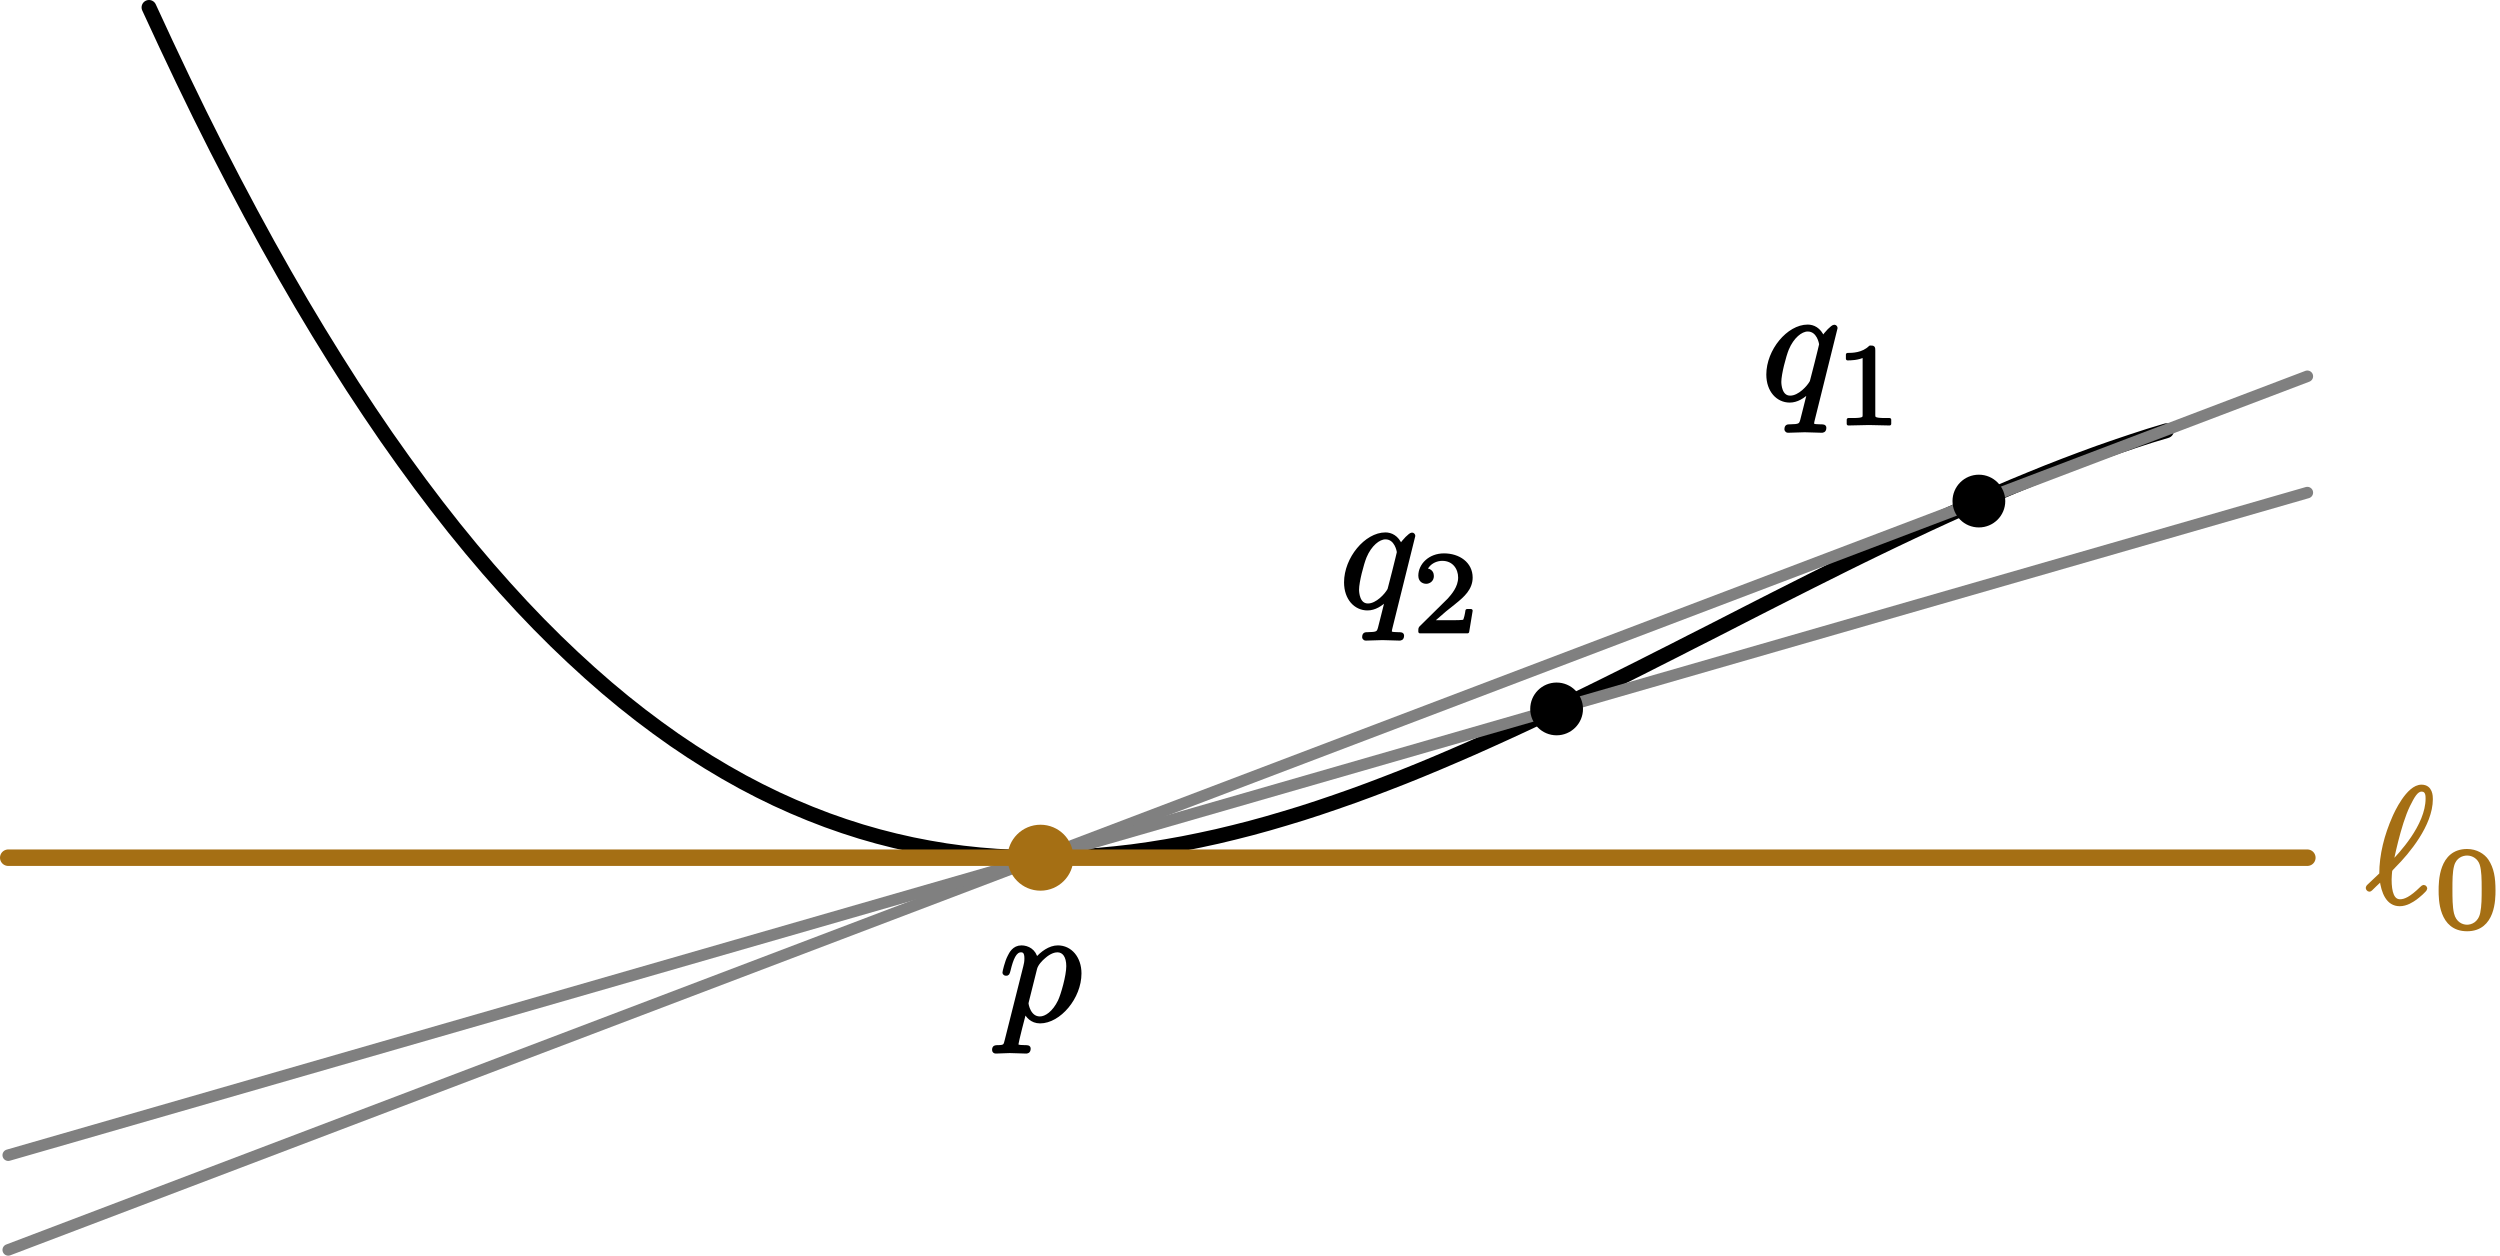
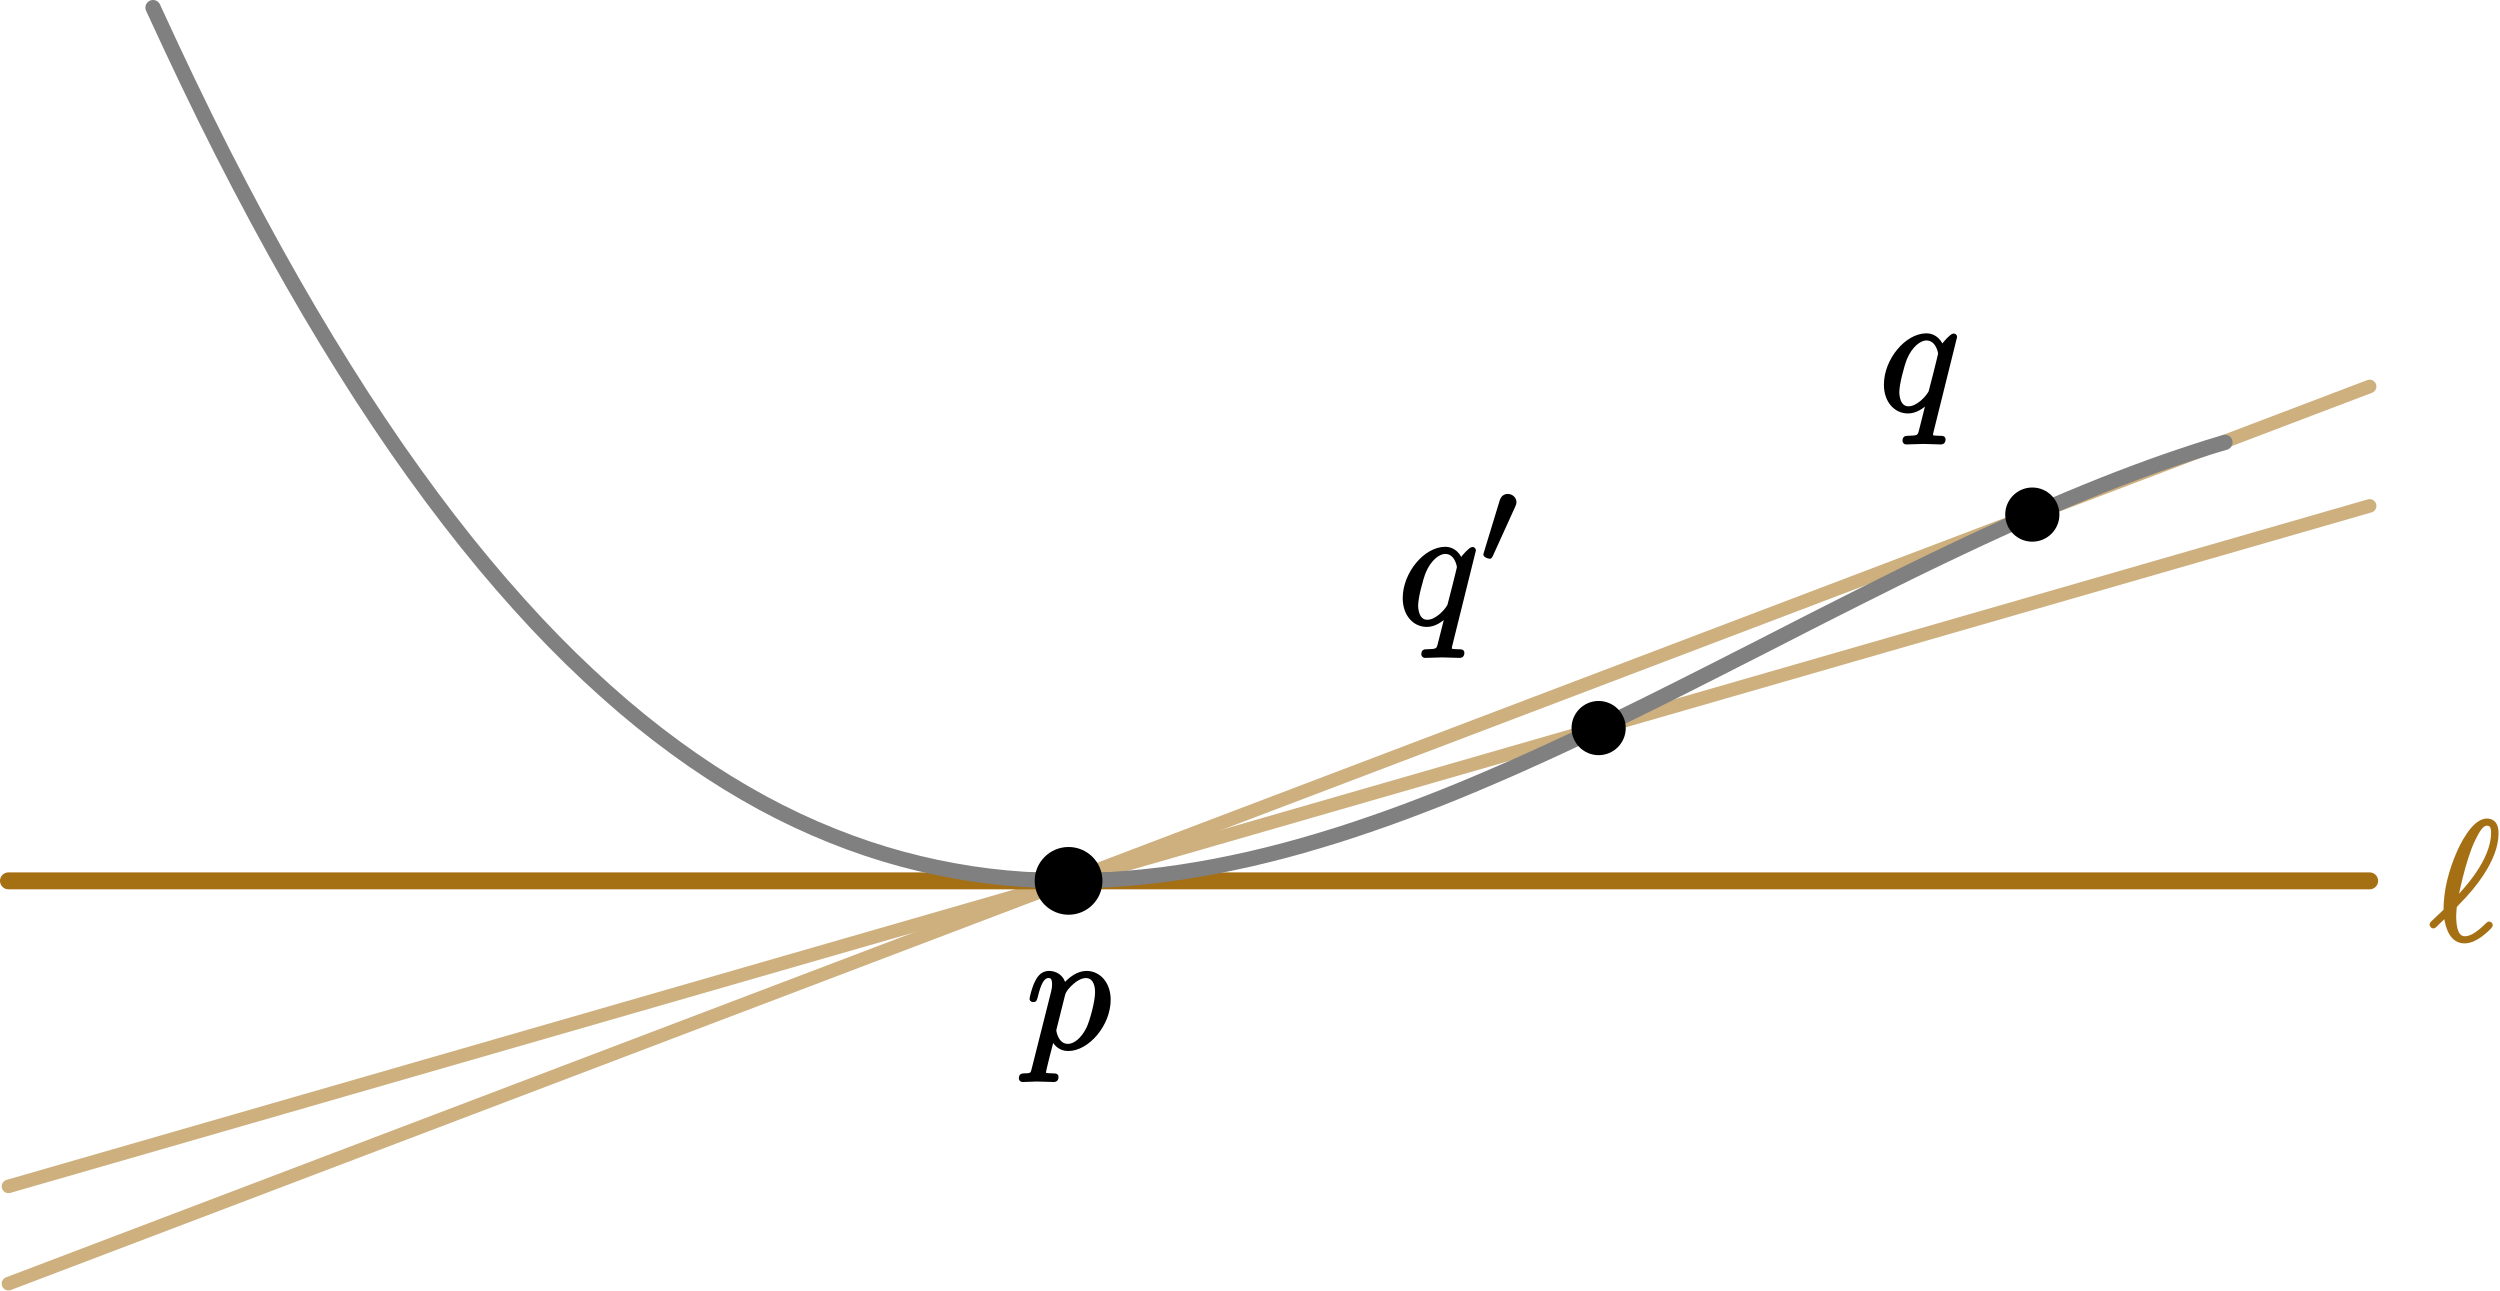
- <svg xmlns="http://www.w3.org/2000/svg" xmlns:xlink="http://www.w3.org/1999/xlink" version="1.1" width="151.041pt" height="75.863pt" viewBox="-70.01 -70.007 151.041 75.863">
+ <svg xmlns="http://www.w3.org/2000/svg" xmlns:xlink="http://www.w3.org/1999/xlink" version="1.1" width="147.07pt" height="75.913pt" viewBox="-70.01 -70.007 147.07 75.913">
  <defs>
-     <path id="g1-48" d="M3.599-2.225C3.599-2.992 3.508-3.543 3.187-4.031C2.971-4.352 2.538-4.631 1.981-4.631C.363-4.631 .363-2.727 .363-2.225S.363 .139 1.981 .139S3.599-1.723 3.599-2.225ZM1.981-.056C1.66-.056 1.234-.244 1.095-.816C.997-1.227 .997-1.799 .997-2.315C.997-2.824 .997-3.354 1.102-3.738C1.248-4.289 1.695-4.435 1.981-4.435C2.357-4.435 2.72-4.205 2.845-3.801C2.957-3.424 2.964-2.922 2.964-2.315C2.964-1.799 2.964-1.283 2.873-.844C2.734-.209 2.26-.056 1.981-.056Z" />
-     <path id="g1-49" d="M2.336-4.435C2.336-4.624 2.322-4.631 2.127-4.631C1.681-4.191 1.046-4.184 .76-4.184V-3.933C.928-3.933 1.388-3.933 1.771-4.129V-.572C1.771-.342 1.771-.251 1.074-.251H.809V0C.934-.007 1.792-.028 2.05-.028C2.267-.028 3.145-.007 3.299 0V-.251H3.034C2.336-.251 2.336-.342 2.336-.572V-4.435Z" />
-     <path id="g1-50" d="M3.522-1.269H3.285C3.264-1.116 3.194-.704 3.103-.635C3.048-.593 2.511-.593 2.413-.593H1.13C1.862-1.241 2.106-1.437 2.525-1.764C3.041-2.176 3.522-2.608 3.522-3.271C3.522-4.115 2.783-4.631 1.89-4.631C1.025-4.631 .439-4.024 .439-3.382C.439-3.027 .739-2.992 .809-2.992C.976-2.992 1.179-3.11 1.179-3.361C1.179-3.487 1.13-3.731 .767-3.731C.983-4.226 1.458-4.38 1.785-4.38C2.483-4.38 2.845-3.836 2.845-3.271C2.845-2.664 2.413-2.183 2.19-1.932L.509-.272C.439-.209 .439-.195 .439 0H3.313L3.522-1.269Z" />
-     <path id="g0-96" d="M.159-.986C.139-.956 .11-.927 .11-.887C.11-.837 .169-.757 .229-.757C.279-.757 .309-.787 .588-1.066C.667-1.136 .867-1.325 .946-1.405C1.046-.618 1.335 .12 2.062 .12C2.461 .12 2.809-.11 3.019-.259C3.158-.359 3.626-.747 3.626-.847C3.626-.877 3.597-.966 3.507-.966C3.477-.966 3.467-.956 3.377-.877C2.74-.249 2.371-.1 2.082-.1C1.634-.1 1.474-.618 1.474-1.395C1.474-1.455 1.494-1.913 1.524-1.963C1.544-1.993 1.544-2.012 1.743-2.212C2.55-3.019 3.965-4.702 3.965-6.247C3.965-6.416 3.965-7.024 3.377-7.024C2.55-7.024 1.813-5.38 1.714-5.151C1.235-4.065 .927-2.899 .927-1.714L.159-.986ZM1.574-2.381C1.594-2.491 2.022-4.702 2.59-5.868C2.859-6.406 3.068-6.804 3.387-6.804C3.726-6.804 3.726-6.446 3.726-6.286C3.726-4.623 2.052-2.879 1.574-2.381Z" />
-     <path id="g0-112" d="M.448 1.215C.369 1.554 .349 1.624-.09 1.624C-.209 1.624-.319 1.624-.319 1.813C-.319 1.893-.269 1.933-.189 1.933C.08 1.933 .369 1.903 .648 1.903C.976 1.903 1.315 1.933 1.634 1.933C1.684 1.933 1.813 1.933 1.813 1.733C1.813 1.624 1.714 1.624 1.574 1.624C1.076 1.624 1.076 1.554 1.076 1.465C1.076 1.345 1.494-.279 1.564-.528C1.694-.239 1.973 .11 2.481 .11C3.636 .11 4.882-1.345 4.882-2.809C4.882-3.746 4.314-4.403 3.557-4.403C3.059-4.403 2.58-4.045 2.252-3.656C2.152-4.194 1.724-4.403 1.355-4.403C.897-4.403 .707-4.015 .618-3.836C.438-3.497 .309-2.899 .309-2.869C.309-2.77 .408-2.77 .428-2.77C.528-2.77 .538-2.78 .598-2.999C.767-3.706 .966-4.184 1.325-4.184C1.494-4.184 1.634-4.105 1.634-3.726C1.634-3.497 1.604-3.387 1.564-3.218L.448 1.215ZM2.202-3.108C2.271-3.377 2.54-3.656 2.72-3.806C3.068-4.115 3.357-4.184 3.527-4.184C3.925-4.184 4.164-3.836 4.164-3.248S3.836-1.514 3.656-1.136C3.318-.438 2.839-.11 2.471-.11C1.813-.11 1.684-.936 1.684-.996C1.684-1.016 1.684-1.036 1.714-1.156L2.202-3.108Z" />
-     <path id="g0-113" d="M4.503-4.294C4.503-4.334 4.473-4.394 4.403-4.394C4.294-4.394 3.895-3.995 3.726-3.706C3.507-4.244 3.118-4.403 2.8-4.403C1.624-4.403 .399-2.929 .399-1.484C.399-.508 .986 .11 1.714 .11C2.142 .11 2.531-.13 2.889-.488C2.8-.139 2.471 1.205 2.441 1.295C2.361 1.574 2.281 1.614 1.724 1.624C1.594 1.624 1.494 1.624 1.494 1.823C1.494 1.833 1.494 1.933 1.624 1.933C1.943 1.933 2.291 1.903 2.62 1.903C2.959 1.903 3.318 1.933 3.646 1.933C3.696 1.933 3.826 1.933 3.826 1.733C3.826 1.624 3.726 1.624 3.567 1.624C3.088 1.624 3.088 1.554 3.088 1.465C3.088 1.395 3.108 1.335 3.128 1.245L4.503-4.294ZM1.743-.11C1.146-.11 1.106-.877 1.106-1.046C1.106-1.524 1.395-2.61 1.564-3.029C1.873-3.766 2.391-4.184 2.8-4.184C3.447-4.184 3.587-3.377 3.587-3.308C3.587-3.248 3.039-1.066 3.009-1.026C2.859-.747 2.301-.11 1.743-.11Z" />
+     <path id="g0-48" d="M2.022-3.292C2.078-3.41 2.085-3.466 2.085-3.515C2.085-3.731 1.89-3.898 1.674-3.898C1.409-3.898 1.325-3.682 1.29-3.571L.37-.551C.363-.537 .335-.446 .335-.439C.335-.356 .551-.286 .607-.286C.656-.286 .663-.3 .711-.404L2.022-3.292Z" />
+     <path id="g1-96" d="M.159-.986C.139-.956 .11-.927 .11-.887C.11-.837 .169-.757 .229-.757C.279-.757 .309-.787 .588-1.066C.667-1.136 .867-1.325 .946-1.405C1.046-.618 1.335 .12 2.062 .12C2.461 .12 2.809-.11 3.019-.259C3.158-.359 3.626-.747 3.626-.847C3.626-.877 3.597-.966 3.507-.966C3.477-.966 3.467-.956 3.377-.877C2.74-.249 2.371-.1 2.082-.1C1.634-.1 1.474-.618 1.474-1.395C1.474-1.455 1.494-1.913 1.524-1.963C1.544-1.993 1.544-2.012 1.743-2.212C2.55-3.019 3.965-4.702 3.965-6.247C3.965-6.416 3.965-7.024 3.377-7.024C2.55-7.024 1.813-5.38 1.714-5.151C1.235-4.065 .927-2.899 .927-1.714L.159-.986ZM1.574-2.381C1.594-2.491 2.022-4.702 2.59-5.868C2.859-6.406 3.068-6.804 3.387-6.804C3.726-6.804 3.726-6.446 3.726-6.286C3.726-4.623 2.052-2.879 1.574-2.381Z" />
+     <path id="g1-112" d="M.448 1.215C.369 1.554 .349 1.624-.09 1.624C-.209 1.624-.319 1.624-.319 1.813C-.319 1.893-.269 1.933-.189 1.933C.08 1.933 .369 1.903 .648 1.903C.976 1.903 1.315 1.933 1.634 1.933C1.684 1.933 1.813 1.933 1.813 1.733C1.813 1.624 1.714 1.624 1.574 1.624C1.076 1.624 1.076 1.554 1.076 1.465C1.076 1.345 1.494-.279 1.564-.528C1.694-.239 1.973 .11 2.481 .11C3.636 .11 4.882-1.345 4.882-2.809C4.882-3.746 4.314-4.403 3.557-4.403C3.059-4.403 2.58-4.045 2.252-3.656C2.152-4.194 1.724-4.403 1.355-4.403C.897-4.403 .707-4.015 .618-3.836C.438-3.497 .309-2.899 .309-2.869C.309-2.77 .408-2.77 .428-2.77C.528-2.77 .538-2.78 .598-2.999C.767-3.706 .966-4.184 1.325-4.184C1.494-4.184 1.634-4.105 1.634-3.726C1.634-3.497 1.604-3.387 1.564-3.218L.448 1.215ZM2.202-3.108C2.271-3.377 2.54-3.656 2.72-3.806C3.068-4.115 3.357-4.184 3.527-4.184C3.925-4.184 4.164-3.836 4.164-3.248S3.836-1.514 3.656-1.136C3.318-.438 2.839-.11 2.471-.11C1.813-.11 1.684-.936 1.684-.996C1.684-1.016 1.684-1.036 1.714-1.156L2.202-3.108Z" />
+     <path id="g1-113" d="M4.503-4.294C4.503-4.334 4.473-4.394 4.403-4.394C4.294-4.394 3.895-3.995 3.726-3.706C3.507-4.244 3.118-4.403 2.8-4.403C1.624-4.403 .399-2.929 .399-1.484C.399-.508 .986 .11 1.714 .11C2.142 .11 2.531-.13 2.889-.488C2.8-.139 2.471 1.205 2.441 1.295C2.361 1.574 2.281 1.614 1.724 1.624C1.594 1.624 1.494 1.624 1.494 1.823C1.494 1.833 1.494 1.933 1.624 1.933C1.943 1.933 2.291 1.903 2.62 1.903C2.959 1.903 3.318 1.933 3.646 1.933C3.696 1.933 3.826 1.933 3.826 1.733C3.826 1.624 3.726 1.624 3.567 1.624C3.088 1.624 3.088 1.554 3.088 1.465C3.088 1.395 3.108 1.335 3.128 1.245L4.503-4.294ZM1.743-.11C1.146-.11 1.106-.877 1.106-1.046C1.106-1.524 1.395-2.61 1.564-3.029C1.873-3.766 2.391-4.184 2.8-4.184C3.447-4.184 3.587-3.377 3.587-3.308C3.587-3.248 3.039-1.066 3.009-1.026C2.859-.747 2.301-.11 1.743-.11Z" />
  </defs>
  <g id="page1">
-     <path d="M-61.008-69.559L-59.98-67.34L-58.957-65.18L-57.934-63.074L-56.91-61.031L-55.883-59.043L-54.859-57.113L-53.836-55.238L-52.812-53.418L-51.789-51.652L-50.762-49.938L-49.738-48.281L-48.715-46.672L-47.691-45.121L-46.668-43.617L-45.641-42.164L-44.617-40.762L-43.594-39.41L-42.57-38.105L-41.547-36.852L-40.52-35.641L-39.496-34.48L-38.473-33.363L-37.449-32.293L-36.426-31.27L-35.398-30.289L-34.375-29.352L-33.352-28.457L-32.328-27.605L-31.305-26.797L-30.277-26.027L-29.254-25.297L-28.23-24.609L-27.207-23.961L-26.18-23.348L-25.156-22.773L-24.133-22.238L-23.109-21.738L-22.086-21.277L-21.059-20.848L-20.035-20.453L-19.012-20.094L-17.988-19.766L-16.965-19.473L-15.938-19.211L-14.914-18.98L-13.891-18.781L-12.867-18.609L-11.844-18.469L-10.816-18.359L-9.793-18.277L-8.77-18.223L-7.746-18.191H-6.723L-5.695-18.215L-4.672-18.262L-3.648-18.336L-2.625-18.434L-1.598-18.551L-.574-18.695L.449-18.859L1.473-19.043L2.496-19.25L3.523-19.473L4.547-19.719L5.57-19.98L6.594-20.262L7.617-20.562L8.645-20.875L9.668-21.207L10.691-21.555L11.715-21.914L12.738-22.289L13.766-22.68L14.789-23.078L15.813-23.492L16.836-23.918L17.859-24.355L18.887-24.801L19.91-25.258L20.934-25.723L21.957-26.195L22.984-26.676L24.008-27.164L25.031-27.656L26.055-28.156L27.078-28.66L28.105-29.172L29.129-29.684L30.152-30.203L31.176-30.719L32.199-31.242L33.227-31.762L34.25-32.285L35.273-32.809L36.297-33.332L37.32-33.852L38.348-34.371L39.371-34.887L40.395-35.398L41.418-35.91L42.441-36.414L43.469-36.914L44.492-37.406L45.516-37.891L46.539-38.371L47.566-38.844L48.59-39.309L49.613-39.762L50.637-40.207L51.66-40.641L52.688-41.066L53.711-41.48L54.734-41.879L55.758-42.266L56.781-42.641L57.809-43L58.832-43.344L59.855-43.676L60.879-43.984" stroke="#000" fill="none" stroke-width=".897" stroke-linecap="round" stroke-linejoin="round" />
-     <path d="M-69.512 5.508L69.391-47.273" stroke="#808080" fill="none" stroke-width=".697" stroke-miterlimit="10" stroke-linecap="round" stroke-linejoin="round" />
+     <path d="M-69.512 5.508L69.391-47.273" stroke="#cdb07e" fill="none" stroke-width=".797" stroke-linecap="round" stroke-linejoin="round" />
+     <path d="M-69.512-.215L69.391-40.246" stroke="#cdb07e" fill="none" stroke-width=".797" stroke-miterlimit="10" stroke-linecap="round" stroke-linejoin="round" />
+     <path d="M-69.512-18.188H69.391" stroke="#a56f14" fill="none" stroke-width=".996" stroke-miterlimit="10" stroke-linecap="round" stroke-linejoin="round" />
+     <g fill="#a56f14" transform="matrix(1 0 0 1 80.05615 3.4593)">
+       <use stroke="#a56f14" stroke-width="0.20" stroke-linejoin="round" x="-7.147" y="-18.189" xlink:href="#g1-96" />
+     </g>
+     <path d="M-61.008-69.559L-59.98-67.34L-58.957-65.18L-57.934-63.074L-56.91-61.031L-55.883-59.043L-54.859-57.113L-53.836-55.238L-52.812-53.418L-51.789-51.652L-50.762-49.938L-49.738-48.281L-48.715-46.672L-47.691-45.121L-46.668-43.617L-45.641-42.164L-44.617-40.762L-43.594-39.41L-42.57-38.105L-41.547-36.852L-40.52-35.641L-39.496-34.48L-38.473-33.363L-37.449-32.293L-36.426-31.27L-35.398-30.289L-34.375-29.352L-33.352-28.457L-32.328-27.605L-31.305-26.797L-30.277-26.027L-29.254-25.297L-28.23-24.609L-27.207-23.961L-26.18-23.348L-25.156-22.773L-24.133-22.238L-23.109-21.738L-22.086-21.277L-21.059-20.848L-20.035-20.453L-19.012-20.094L-17.988-19.766L-16.965-19.473L-15.938-19.211L-14.914-18.98L-13.891-18.781L-12.867-18.609L-11.844-18.469L-10.816-18.359L-9.793-18.277L-8.77-18.223L-7.746-18.191H-6.723L-5.695-18.215L-4.672-18.262L-3.648-18.336L-2.625-18.434L-1.598-18.551L-.574-18.695L.449-18.859L1.473-19.043L2.496-19.25L3.523-19.473L4.547-19.719L5.57-19.98L6.594-20.262L7.617-20.562L8.645-20.875L9.668-21.207L10.691-21.555L11.715-21.914L12.738-22.289L13.766-22.68L14.789-23.078L15.813-23.492L16.836-23.918L17.859-24.355L18.887-24.801L19.91-25.258L20.934-25.723L21.957-26.195L22.984-26.676L24.008-27.164L25.031-27.656L26.055-28.156L27.078-28.66L28.105-29.172L29.129-29.684L30.152-30.203L31.176-30.719L32.199-31.242L33.227-31.762L34.25-32.285L35.273-32.809L36.297-33.332L37.32-33.852L38.348-34.371L39.371-34.887L40.395-35.398L41.418-35.91L42.441-36.414L43.469-36.914L44.492-37.406L45.516-37.891L46.539-38.371L47.566-38.844L48.59-39.309L49.613-39.762L50.637-40.207L51.66-40.641L52.688-41.066L53.711-41.48L54.734-41.879L55.758-42.266L56.781-42.641L57.809-43L58.832-43.344L59.855-43.676L60.879-43.984" stroke="#808080" fill="none" stroke-width=".897" stroke-miterlimit="10" stroke-linecap="round" stroke-linejoin="round" />
    <path d="M51.141-39.734C51.141-40.613 50.426-41.328 49.547-41.328C48.664-41.328 47.953-40.613 47.953-39.734C47.953-38.852 48.664-38.141 49.547-38.141C50.426-38.141 51.141-38.852 51.141-39.734Z" />
-     <g transform="matrix(1 0 0 1 43.55235 -27.7053)">
-       <use stroke="#000" stroke-width="0.20" stroke-linejoin="round" x="-7.147" y="-18.189" xlink:href="#g0-113" />
-       <use stroke="#000" stroke-width="0.20" stroke-linejoin="round" x="-2.7" y="-16.695" xlink:href="#g1-49" />
+     <g transform="matrix(1 0 0 1 47.66435 -27.7053)">
+       <use stroke="#000" stroke-width="0.20" stroke-linejoin="round" x="-7.147" y="-18.189" xlink:href="#g1-113" />
    </g>
-     <path d="M-69.512-.215L69.391-40.246" stroke="#808080" fill="none" stroke-width=".697" stroke-miterlimit="10" stroke-linecap="round" stroke-linejoin="round" />
    <path d="M25.629-27.176C25.629-28.055 24.914-28.77 24.035-28.77C23.152-28.77 22.441-28.055 22.441-27.176C22.441-26.297 23.152-25.582 24.035-25.582C24.914-25.582 25.629-26.297 25.629-27.176Z" />
-     <g transform="matrix(1 0 0 1 18.04045 -15.1479)">
-       <use stroke="#000" stroke-width="0.20" stroke-linejoin="round" x="-7.147" y="-18.189" xlink:href="#g0-113" />
-       <use stroke="#000" stroke-width="0.20" stroke-linejoin="round" x="-2.7" y="-16.695" xlink:href="#g1-50" />
+     <g transform="matrix(1 0 0 1 19.35735 -15.1479)">
+       <use stroke="#000" stroke-width="0.20" stroke-linejoin="round" x="-7.147" y="-18.189" xlink:href="#g1-113" />
+       <use stroke="#000" stroke-width="0.20" stroke-linejoin="round" x="-2.342" y="-21.804" xlink:href="#g0-48" />
    </g>
-     <path d="M-69.512-18.188H69.391" stroke="#a56f14" fill="none" stroke-width=".996" stroke-miterlimit="10" stroke-linecap="round" stroke-linejoin="round" />
-     <g fill="#a56f14" transform="matrix(1 0 0 1 80.05615 2.7121)">
-       <use stroke="#a56f14" stroke-width="0.20" stroke-linejoin="round" x="-7.147" y="-18.189" xlink:href="#g0-96" />
-       <use stroke="#a56f14" stroke-width="0.20" stroke-linejoin="round" x="-2.996" y="-16.695" xlink:href="#g1-48" />
-     </g>
-     <path d="M-5.156-18.188C-5.156-19.289-6.047-20.18-7.148-20.18C-8.246-20.18-9.141-19.289-9.141-18.188C-9.141-17.09-8.246-16.195-7.148-16.195C-6.047-16.195-5.156-17.09-5.156-18.188Z" fill="#a56f14" />
+     <path d="M-5.156-18.188C-5.156-19.289-6.047-20.18-7.148-20.18C-8.246-20.18-9.141-19.289-9.141-18.188C-9.141-17.09-8.246-16.195-7.148-16.195C-6.047-16.195-5.156-17.09-5.156-18.188Z" />
    <g transform="matrix(1 0 0 1 -2.50626 9.80188)">
-       <use stroke="#000" stroke-width="0.20" stroke-linejoin="round" x="-7.147" y="-18.189" xlink:href="#g0-112" />
+       <use stroke="#000" stroke-width="0.20" stroke-linejoin="round" x="-7.147" y="-18.189" xlink:href="#g1-112" />
    </g>
  </g>
</svg>
